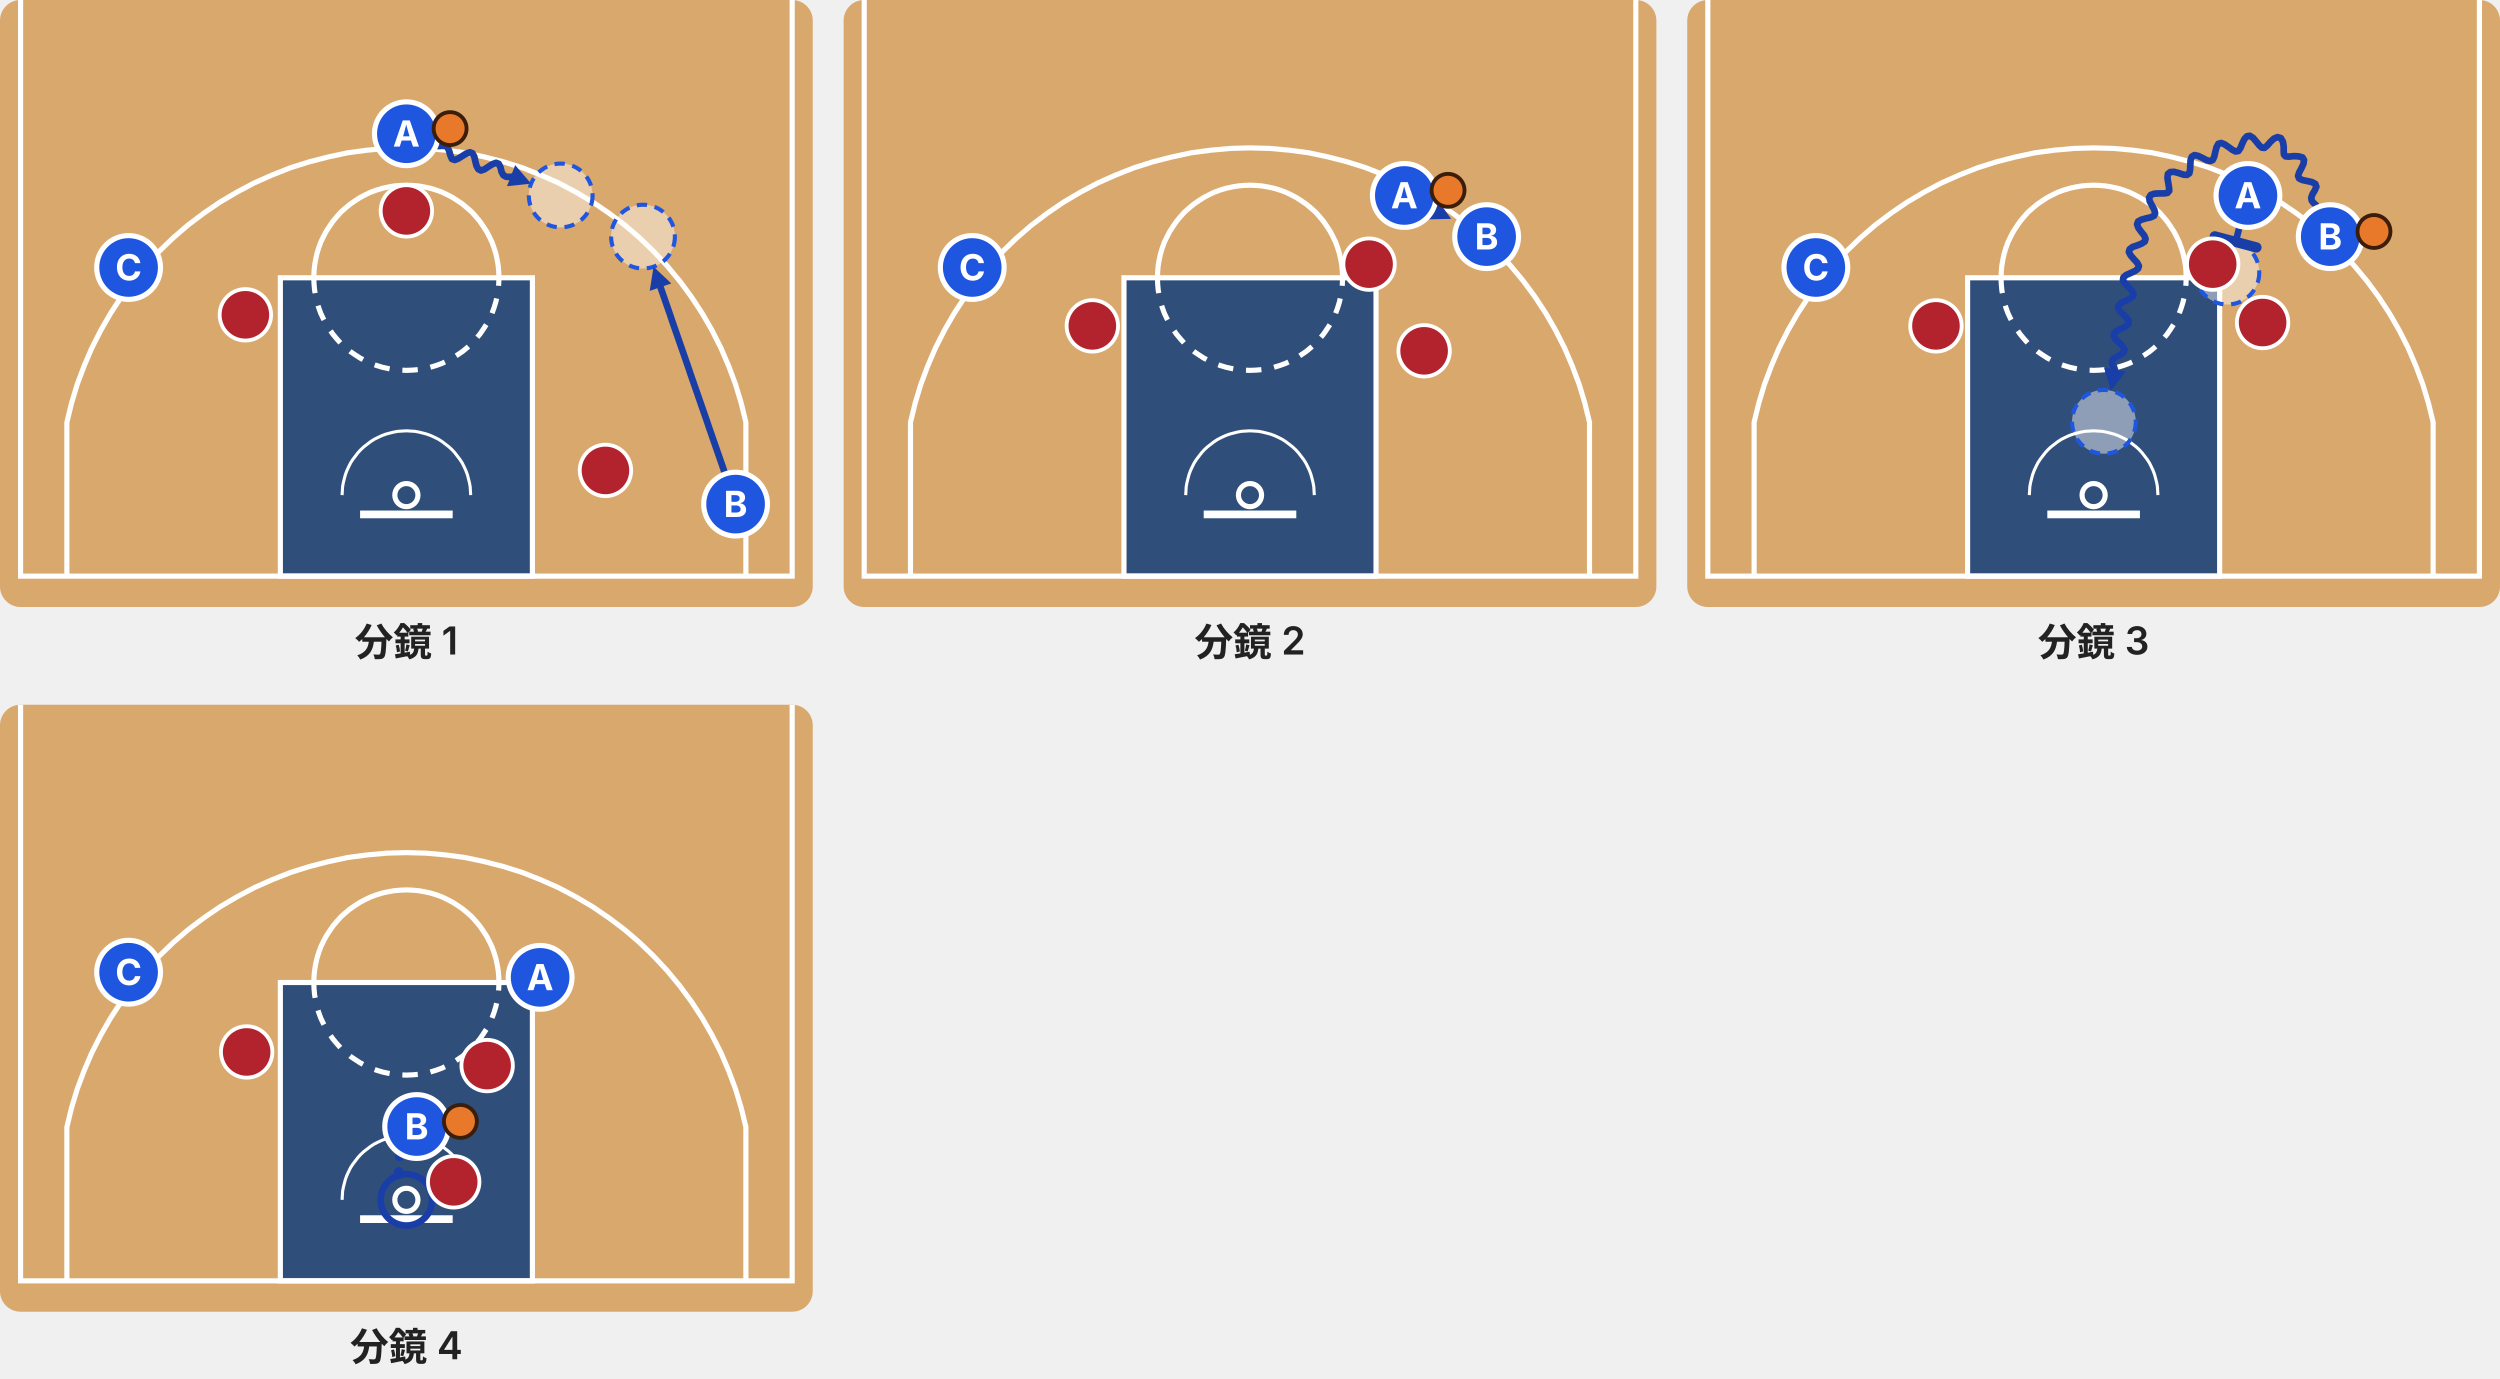
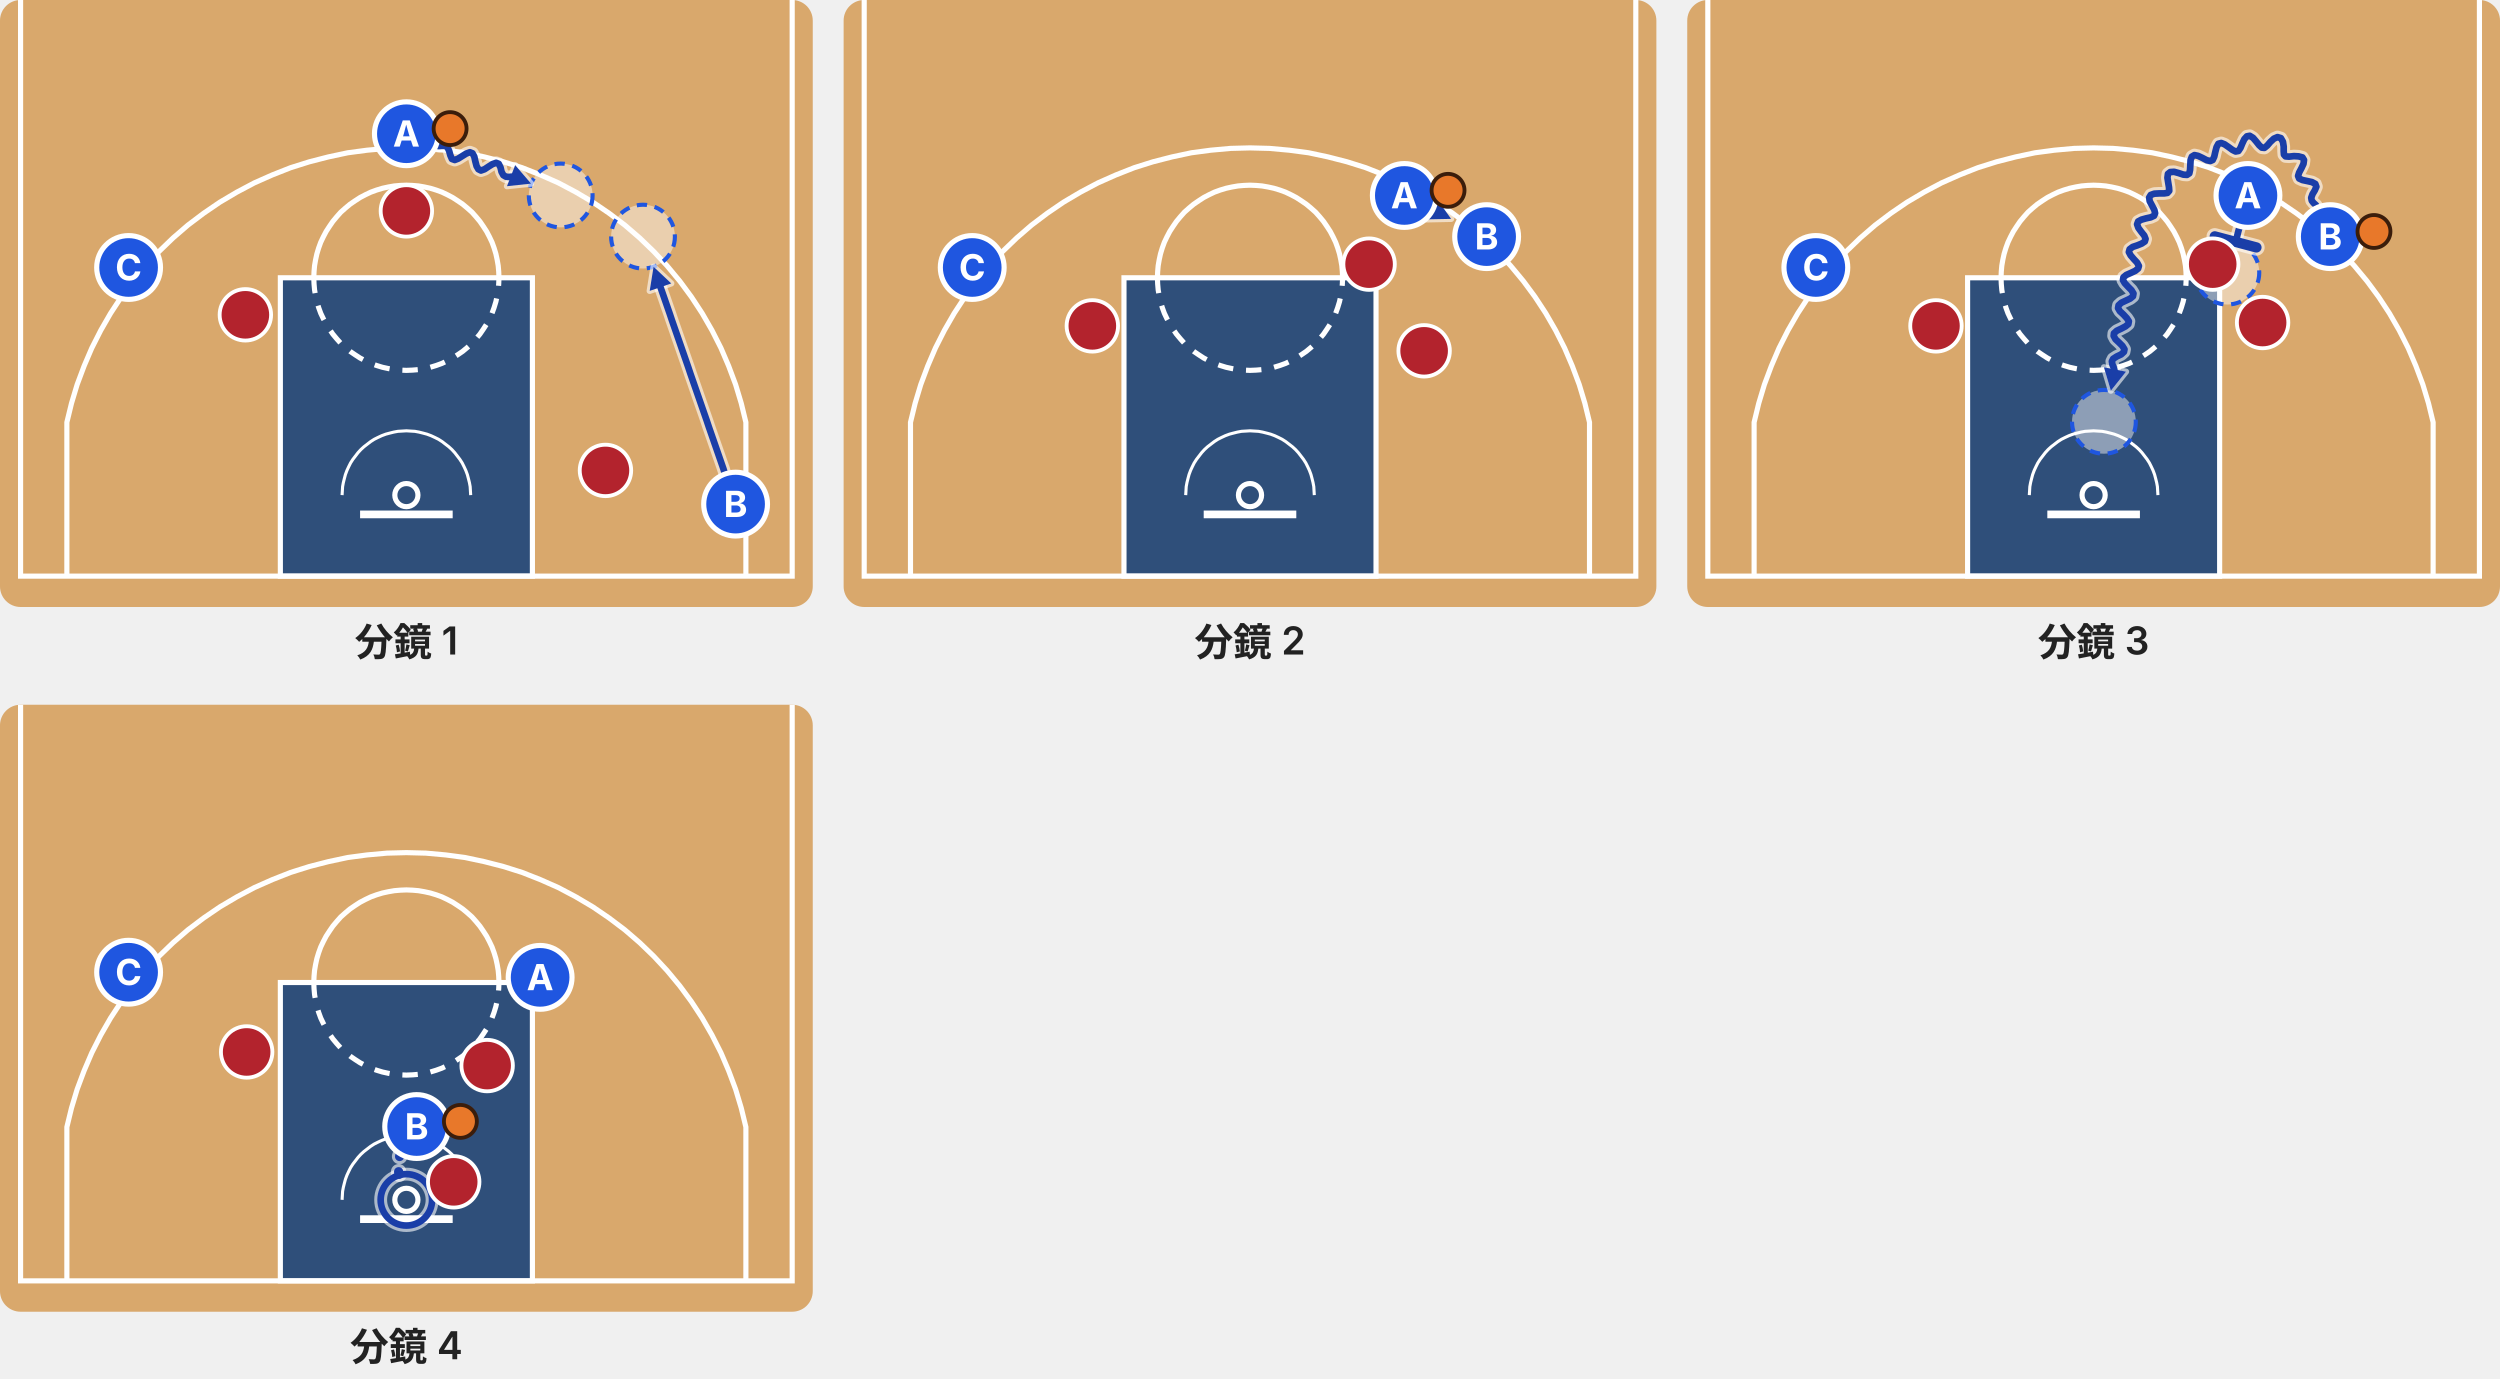
<svg xmlns="http://www.w3.org/2000/svg" viewBox="0 0 972.0 536.0" width="972.0" height="536.0" font-family="-apple-system, 'PingFang TC', 'Noto Sans TC', sans-serif">
  <g transform="translate(0,0)">
    <rect width="316.0" height="236.0" rx="8" fill="#d9a86c" />
    <rect x="109.0" y="108.0" width="98.0" height="116.0" fill="#2f4f7a" stroke="#ffffff" stroke-width="2" />
    <polyline points="8.0,0.0 8.0,224.0 308.0,224.0 308.0,0.0" fill="none" stroke="#ffffff" stroke-width="2" />
    <polyline points="194.0,108.0 193.9,105.6 193.7,103.3 193.3,101.0 192.8,98.7 192.1,96.4 191.3,94.2 190.3,92.1 189.2,90.0 187.9,88.0 186.6,86.1 185.1,84.3 183.5,82.5 181.7,80.9 179.9,79.4 178.0,78.1 176.0,76.8 173.9,75.7 171.8,74.7 169.6,73.9 167.3,73.2 165.0,72.7 162.7,72.3 160.4,72.1 158.0,72.0 155.6,72.1 153.3,72.3 151.0,72.7 148.7,73.2 146.4,73.9 144.2,74.7 142.1,75.7 140.0,76.8 138.0,78.1 136.1,79.4 134.3,80.9 132.5,82.5 130.9,84.3 129.4,86.1 128.1,88.0 126.8,90.0 125.7,92.1 124.7,94.2 123.9,96.4 123.2,98.7 122.7,101.0 122.3,103.3 122.1,105.6 122.0,108.0" fill="none" stroke="#ffffff" stroke-width="2" />
    <polyline points="122.0,108.0 122.1,110.4 122.3,112.7 122.7,115.0 123.2,117.3 123.9,119.6 124.7,121.8 125.7,123.9 126.8,126.0 128.1,128.0 129.4,129.9 130.9,131.7 132.5,133.5 134.3,135.1 136.1,136.6 138.0,137.9 140.0,139.2 142.1,140.3 144.2,141.3 146.4,142.1 148.7,142.8 151.0,143.3 153.3,143.7 155.6,143.9 158.0,144.0 160.4,143.9 162.7,143.7 165.0,143.3 167.3,142.8 169.6,142.1 171.8,141.3 173.9,140.3 176.0,139.2 178.0,137.9 179.9,136.6 181.7,135.1 183.5,133.5 185.1,131.7 186.6,129.9 187.9,128.0 189.2,126.0 190.3,123.9 191.3,121.8 192.1,119.6 192.8,117.3 193.3,115.0 193.7,112.7 193.9,110.4 194.0,108.0" fill="none" stroke="#ffffff" stroke-width="2" stroke-dasharray="6 5" />
    <polyline points="290.0,224.0 290.0,164.2 288.2,156.8 286.0,149.5 283.3,142.3 280.3,135.3 276.8,128.4 273.0,121.8 268.8,115.4 264.3,109.3 259.4,103.4 254.2,97.8 248.7,92.5 242.9,87.5 236.8,82.9 230.5,78.6 223.9,74.7 217.1,71.1 210.1,68.0 203.0,65.2 195.7,62.9 188.3,61.0 180.8,59.4 173.3,58.4 165.6,57.7 158.0,57.5 150.4,57.7 142.7,58.4 135.2,59.4 127.7,61.0 120.3,62.9 113.0,65.2 105.9,68.0 98.9,71.1 92.1,74.7 85.5,78.6 79.2,82.9 73.1,87.5 67.3,92.5 61.8,97.8 56.6,103.4 51.7,109.3 47.2,115.4 43.0,121.8 39.2,128.4 35.7,135.3 32.7,142.3 30.0,149.5 27.8,156.8 26.0,164.2 26.0,224.0" fill="none" stroke="#ffffff" stroke-width="2" />
    <polyline points="183.0,192.5 182.9,190.9 182.8,189.2 182.5,187.6 182.1,186.0 181.7,184.5 181.1,182.9 180.4,181.4 179.7,180.0 178.8,178.6 177.8,177.3 176.8,176.0 175.7,174.8 174.5,173.7 173.2,172.7 171.9,171.7 170.5,170.8 169.1,170.1 167.6,169.4 166.0,168.8 164.5,168.4 162.9,168.0 161.3,167.7 159.6,167.6 158.0,167.5 156.4,167.6 154.7,167.7 153.1,168.0 151.5,168.4 150.0,168.8 148.4,169.4 146.9,170.1 145.5,170.8 144.1,171.7 142.8,172.7 141.5,173.7 140.3,174.8 139.2,176.0 138.2,177.3 137.2,178.6 136.3,180.0 135.6,181.4 134.9,182.9 134.3,184.5 133.9,186.0 133.5,187.6 133.2,189.2 133.1,190.9 133.0,192.5" fill="none" stroke="#ffffff" stroke-width="1.2" />
    <line x1="140.0" y1="200.0" x2="176.0" y2="200.0" stroke="#ffffff" stroke-width="3" />
    <circle cx="158.0" cy="192.5" r="4.5" fill="none" stroke="#ffffff" stroke-width="2" />
    <circle cx="218.0" cy="76.0" r="12.4" fill="#ffffff" fill-opacity="0.45" stroke="#1f56e0" stroke-width="1.6" stroke-dasharray="4 3" />
    <circle cx="250.0" cy="92.0" r="12.4" fill="#ffffff" fill-opacity="0.45" stroke="#1f56e0" stroke-width="1.6" stroke-dasharray="4 3" />
+     <polyline points="169.5,56.6 170.6,56.8 171.8,56.7 173.0,56.7 174.0,57.3 174.6,58.6 175.1,60.4 175.7,61.8 176.8,62.2 178.1,61.7 179.7,60.7 181.3,59.7 182.7,59.2 183.7,59.6 184.4,60.9 184.8,62.7 185.3,64.6 186.0,65.8 187.0,66.3 188.4,65.8 189.9,64.8 191.5,63.8 192.9,63.3 193.9,63.7 194.6,65.1 195.0,66.8 195.7,68.1 196.7,68.7 197.8,68.8 199.0,68.7 200.2,68.9 200.2,68.9" fill="none" stroke="#ffffff" stroke-width="5.0" stroke-linecap="round" stroke-linejoin="round" stroke-opacity="0.6" fill-opacity="0.6" />
+     <polygon points="206.5,71.4 200.3,64.2 197.1,72.4" fill="#ffffff" stroke="#ffffff" stroke-width="2.4" stroke-linejoin="round" stroke-opacity="0.6" fill-opacity="0.6" />
    <polyline points="169.5,56.6 170.6,56.8 171.8,56.7 173.0,56.7 174.0,57.3 174.6,58.6 175.1,60.4 175.7,61.8 176.8,62.2 178.1,61.7 179.7,60.7 181.3,59.7 182.7,59.2 183.7,59.6 184.4,60.9 184.8,62.7 185.3,64.6 186.0,65.8 187.0,66.3 188.4,65.8 189.9,64.8 191.5,63.8 192.9,63.3 193.9,63.7 194.6,65.1 195.0,66.8 195.7,68.1 196.7,68.7 197.8,68.8 199.0,68.7 200.2,68.9 200.2,68.9" fill="none" stroke="#1a3ea8" stroke-width="2.6" stroke-linecap="round" stroke-linejoin="round" />
    <polygon points="206.5,71.4 200.3,64.2 197.1,72.4" fill="#1a3ea8" />
+     <polyline points="281.9,184.3 281.2,182.1 280.4,179.8 279.6,177.5 278.8,175.2 278.0,172.9 277.2,170.6 276.4,168.3 275.6,166.0 274.8,163.6 274.0,161.3 273.2,159.0 272.4,156.7 271.6,154.4 270.8,152.1 270.0,149.8 269.2,147.5 268.4,145.2 267.6,142.8 266.8,140.5 266.0,138.2 265.2,135.9 264.4,133.6 263.6,131.3 262.8,129.0 262.0,126.7 261.2,124.4 260.4,122.0 259.6,119.7 258.8,117.4 258.0,115.1 257.2,112.8 256.4,110.5 256.3,110.1" fill="none" stroke="#ffffff" stroke-width="5.0" stroke-linecap="round" stroke-linejoin="round" stroke-opacity="0.6" fill-opacity="0.6" />
+     <polygon points="254.1,103.7 252.6,113.1 261.0,110.2" fill="#ffffff" stroke="#ffffff" stroke-width="2.4" stroke-linejoin="round" stroke-opacity="0.6" fill-opacity="0.6" />
    <polyline points="281.9,184.3 281.2,182.1 280.4,179.8 279.6,177.5 278.8,175.2 278.0,172.9 277.2,170.6 276.4,168.3 275.6,166.0 274.8,163.6 274.0,161.3 273.2,159.0 272.4,156.7 271.6,154.4 270.8,152.1 270.0,149.8 269.2,147.5 268.4,145.2 267.6,142.8 266.8,140.5 266.0,138.2 265.2,135.9 264.4,133.6 263.6,131.3 262.8,129.0 262.0,126.7 261.2,124.4 260.4,122.0 259.6,119.7 258.8,117.4 258.0,115.1 257.2,112.8 256.4,110.5 256.3,110.1" fill="none" stroke="#1a3ea8" stroke-width="2.6" stroke-linecap="round" stroke-linejoin="round" />
    <polygon points="254.1,103.7 252.6,113.1 261.0,110.2" fill="#1a3ea8" />
    <circle cx="158.0" cy="82.0" r="10.0" fill="#b3232d" stroke="#fff" stroke-width="1.5" />
    <circle cx="235.4" cy="182.9" r="10.0" fill="#b3232d" stroke="#fff" stroke-width="1.5" />
    <circle cx="95.4" cy="122.4" r="10.0" fill="#b3232d" stroke="#fff" stroke-width="1.5" />
    <circle cx="158.0" cy="52.0" r="12.4" fill="#1f56e0" stroke="#fff" stroke-width="2" />
    <text x="158.0" y="57.0" font-size="14" font-weight="700" fill="#fff" text-anchor="middle">A</text>
    <circle cx="286.0" cy="196.0" r="12.4" fill="#1f56e0" stroke="#fff" stroke-width="2" />
    <text x="286.0" y="201.0" font-size="14" font-weight="700" fill="#fff" text-anchor="middle">B</text>
    <circle cx="50.0" cy="104.0" r="12.4" fill="#1f56e0" stroke="#fff" stroke-width="2" />
    <text x="50.0" y="109.0" font-size="14" font-weight="700" fill="#fff" text-anchor="middle">C</text>
    <circle cx="175.0" cy="50.0" r="6.4" fill="#e8782a" stroke="#3b1d0b" stroke-width="1.5" />
    <text x="158.0" y="255.0" font-size="15" font-weight="600" fill="#222" text-anchor="middle">分鏡 1</text>
  </g>
  <g transform="translate(328,0)">
    <rect width="316.0" height="236.0" rx="8" fill="#d9a86c" />
    <rect x="109.0" y="108.0" width="98.0" height="116.0" fill="#2f4f7a" stroke="#ffffff" stroke-width="2" />
    <polyline points="8.0,0.0 8.0,224.0 308.0,224.0 308.0,0.0" fill="none" stroke="#ffffff" stroke-width="2" />
    <polyline points="194.0,108.0 193.9,105.6 193.7,103.3 193.3,101.0 192.8,98.7 192.1,96.4 191.3,94.2 190.3,92.1 189.2,90.0 187.9,88.0 186.6,86.1 185.1,84.3 183.5,82.5 181.7,80.9 179.9,79.4 178.0,78.1 176.0,76.8 173.9,75.7 171.8,74.7 169.6,73.9 167.3,73.2 165.0,72.7 162.7,72.3 160.4,72.1 158.0,72.0 155.6,72.1 153.3,72.3 151.0,72.7 148.7,73.2 146.4,73.9 144.2,74.7 142.1,75.7 140.0,76.8 138.0,78.1 136.1,79.4 134.3,80.9 132.5,82.5 130.9,84.3 129.4,86.1 128.1,88.0 126.8,90.0 125.7,92.1 124.7,94.2 123.9,96.4 123.2,98.7 122.7,101.0 122.3,103.3 122.1,105.6 122.0,108.0" fill="none" stroke="#ffffff" stroke-width="2" />
    <polyline points="122.0,108.0 122.1,110.4 122.3,112.7 122.7,115.0 123.2,117.3 123.9,119.6 124.7,121.8 125.7,123.9 126.8,126.0 128.1,128.0 129.4,129.9 130.9,131.7 132.5,133.5 134.3,135.1 136.1,136.6 138.0,137.9 140.0,139.2 142.1,140.3 144.2,141.3 146.4,142.1 148.7,142.8 151.0,143.3 153.3,143.7 155.6,143.9 158.0,144.0 160.4,143.9 162.7,143.7 165.0,143.3 167.3,142.8 169.6,142.1 171.8,141.3 173.9,140.3 176.0,139.2 178.0,137.9 179.9,136.6 181.7,135.1 183.5,133.5 185.1,131.7 186.6,129.9 187.9,128.0 189.2,126.0 190.3,123.9 191.3,121.8 192.1,119.6 192.8,117.3 193.3,115.0 193.7,112.7 193.9,110.4 194.0,108.0" fill="none" stroke="#ffffff" stroke-width="2" stroke-dasharray="6 5" />
    <polyline points="290.0,224.0 290.0,164.2 288.2,156.8 286.0,149.5 283.3,142.3 280.3,135.3 276.8,128.4 273.0,121.8 268.8,115.4 264.3,109.3 259.4,103.4 254.2,97.8 248.7,92.5 242.9,87.5 236.8,82.9 230.5,78.6 223.9,74.7 217.1,71.1 210.1,68.0 203.0,65.2 195.7,62.9 188.3,61.0 180.8,59.4 173.3,58.4 165.6,57.7 158.0,57.5 150.4,57.7 142.7,58.4 135.2,59.4 127.7,61.0 120.3,62.9 113.0,65.2 105.9,68.0 98.9,71.1 92.1,74.7 85.5,78.6 79.2,82.9 73.1,87.5 67.3,92.5 61.8,97.8 56.6,103.4 51.7,109.3 47.2,115.4 43.0,121.8 39.2,128.4 35.7,135.3 32.7,142.3 30.0,149.5 27.8,156.8 26.0,164.2 26.0,224.0" fill="none" stroke="#ffffff" stroke-width="2" />
    <polyline points="183.0,192.5 182.9,190.9 182.8,189.2 182.5,187.6 182.1,186.0 181.7,184.5 181.1,182.9 180.4,181.4 179.7,180.0 178.8,178.6 177.8,177.3 176.8,176.0 175.7,174.8 174.5,173.7 173.2,172.7 171.9,171.7 170.5,170.8 169.1,170.1 167.6,169.4 166.0,168.8 164.5,168.4 162.9,168.0 161.3,167.7 159.6,167.6 158.0,167.5 156.4,167.6 154.7,167.7 153.1,168.0 151.5,168.4 150.0,168.8 148.4,169.4 146.9,170.1 145.5,170.8 144.1,171.7 142.8,172.7 141.5,173.7 140.3,174.8 139.2,176.0 138.2,177.3 137.2,178.6 136.3,180.0 135.6,181.4 134.9,182.9 134.3,184.5 133.9,186.0 133.5,187.6 133.2,189.2 133.1,190.9 133.0,192.5" fill="none" stroke="#ffffff" stroke-width="1.2" />
    <line x1="140.0" y1="200.0" x2="176.0" y2="200.0" stroke="#ffffff" stroke-width="3" />
    <circle cx="158.0" cy="192.5" r="4.5" fill="none" stroke="#ffffff" stroke-width="2" />
+     <polyline points="229.1,81.5 230.1,82.1" fill="none" stroke="#ffffff" stroke-width="5.0" stroke-linecap="round" stroke-linejoin="round" stroke-opacity="0.6" fill-opacity="0.6" stroke-dasharray="7 6" />
+     <polygon points="236.2,85.1 230.7,77.4 226.7,85.3" fill="#ffffff" stroke="#ffffff" stroke-width="2.4" stroke-linejoin="round" stroke-opacity="0.6" fill-opacity="0.6" />
    <polyline points="229.1,81.5 230.1,82.1" fill="none" stroke="#1a3ea8" stroke-width="2.6" stroke-linecap="round" stroke-linejoin="round" stroke-dasharray="7 6" />
    <polygon points="236.2,85.1 230.7,77.4 226.7,85.3" fill="#1a3ea8" />
    <circle cx="204.3" cy="102.7" r="10.0" fill="#b3232d" stroke="#fff" stroke-width="1.5" />
    <circle cx="225.7" cy="136.4" r="10.0" fill="#b3232d" stroke="#fff" stroke-width="1.5" />
    <circle cx="96.7" cy="126.7" r="10.0" fill="#b3232d" stroke="#fff" stroke-width="1.5" />
    <circle cx="218.0" cy="76.0" r="12.4" fill="#1f56e0" stroke="#fff" stroke-width="2" />
    <text x="218.0" y="81.0" font-size="14" font-weight="700" fill="#fff" text-anchor="middle">A</text>
    <circle cx="250.0" cy="92.0" r="12.4" fill="#1f56e0" stroke="#fff" stroke-width="2" />
    <text x="250.0" y="97.0" font-size="14" font-weight="700" fill="#fff" text-anchor="middle">B</text>
    <circle cx="50.0" cy="104.0" r="12.4" fill="#1f56e0" stroke="#fff" stroke-width="2" />
    <text x="50.0" y="109.0" font-size="14" font-weight="700" fill="#fff" text-anchor="middle">C</text>
    <circle cx="235.0" cy="74.0" r="6.4" fill="#e8782a" stroke="#3b1d0b" stroke-width="1.5" />
    <text x="158.0" y="255.0" font-size="15" font-weight="600" fill="#222" text-anchor="middle">分鏡 2</text>
  </g>
  <g transform="translate(656,0)">
    <rect width="316.0" height="236.0" rx="8" fill="#d9a86c" />
    <rect x="109.0" y="108.0" width="98.0" height="116.0" fill="#2f4f7a" stroke="#ffffff" stroke-width="2" />
    <polyline points="8.0,0.0 8.0,224.0 308.0,224.0 308.0,0.0" fill="none" stroke="#ffffff" stroke-width="2" />
    <polyline points="194.0,108.0 193.9,105.6 193.7,103.3 193.3,101.0 192.8,98.7 192.1,96.4 191.3,94.2 190.3,92.1 189.2,90.0 187.9,88.0 186.6,86.1 185.1,84.3 183.5,82.5 181.7,80.9 179.9,79.4 178.0,78.1 176.0,76.8 173.9,75.7 171.8,74.7 169.6,73.9 167.3,73.2 165.0,72.7 162.7,72.3 160.4,72.1 158.0,72.0 155.6,72.1 153.3,72.3 151.0,72.7 148.7,73.2 146.4,73.9 144.2,74.7 142.1,75.7 140.0,76.8 138.0,78.1 136.1,79.4 134.3,80.9 132.5,82.5 130.9,84.3 129.4,86.1 128.1,88.0 126.8,90.0 125.7,92.1 124.7,94.2 123.9,96.4 123.2,98.7 122.7,101.0 122.3,103.3 122.1,105.6 122.0,108.0" fill="none" stroke="#ffffff" stroke-width="2" />
    <polyline points="122.0,108.0 122.1,110.4 122.3,112.7 122.7,115.0 123.2,117.3 123.9,119.6 124.7,121.8 125.7,123.9 126.8,126.0 128.1,128.0 129.4,129.9 130.9,131.7 132.5,133.5 134.3,135.1 136.1,136.6 138.0,137.9 140.0,139.2 142.1,140.3 144.2,141.3 146.4,142.1 148.7,142.8 151.0,143.3 153.3,143.7 155.6,143.9 158.0,144.0 160.4,143.9 162.7,143.7 165.0,143.3 167.3,142.8 169.6,142.1 171.8,141.3 173.9,140.3 176.0,139.2 178.0,137.9 179.9,136.6 181.7,135.1 183.5,133.5 185.1,131.7 186.6,129.9 187.9,128.0 189.2,126.0 190.3,123.9 191.3,121.8 192.1,119.6 192.8,117.3 193.3,115.0 193.7,112.7 193.9,110.4 194.0,108.0" fill="none" stroke="#ffffff" stroke-width="2" stroke-dasharray="6 5" />
    <polyline points="290.0,224.0 290.0,164.2 288.2,156.8 286.0,149.5 283.3,142.3 280.3,135.3 276.8,128.4 273.0,121.8 268.8,115.4 264.3,109.3 259.4,103.4 254.2,97.8 248.7,92.5 242.9,87.5 236.8,82.9 230.5,78.6 223.9,74.7 217.1,71.1 210.1,68.0 203.0,65.2 195.7,62.9 188.3,61.0 180.8,59.4 173.3,58.4 165.6,57.7 158.0,57.5 150.4,57.7 142.7,58.4 135.2,59.4 127.7,61.0 120.3,62.9 113.0,65.2 105.9,68.0 98.9,71.1 92.1,74.7 85.5,78.6 79.2,82.9 73.1,87.5 67.3,92.5 61.8,97.8 56.6,103.4 51.7,109.3 47.2,115.4 43.0,121.8 39.2,128.4 35.7,135.3 32.7,142.3 30.0,149.5 27.8,156.8 26.0,164.2 26.0,224.0" fill="none" stroke="#ffffff" stroke-width="2" />
    <polyline points="183.0,192.5 182.9,190.9 182.8,189.2 182.5,187.6 182.1,186.0 181.7,184.5 181.1,182.9 180.4,181.4 179.7,180.0 178.8,178.6 177.8,177.3 176.8,176.0 175.7,174.8 174.5,173.7 173.2,172.7 171.9,171.7 170.5,170.8 169.1,170.1 167.6,169.4 166.0,168.8 164.5,168.4 162.9,168.0 161.3,167.7 159.6,167.6 158.0,167.5 156.4,167.6 154.7,167.7 153.1,168.0 151.5,168.4 150.0,168.8 148.4,169.4 146.9,170.1 145.5,170.8 144.1,171.7 142.8,172.7 141.5,173.7 140.3,174.8 139.2,176.0 138.2,177.3 137.2,178.6 136.3,180.0 135.6,181.4 134.9,182.9 134.3,184.5 133.9,186.0 133.5,187.6 133.2,189.2 133.1,190.9 133.0,192.5" fill="none" stroke="#ffffff" stroke-width="1.2" />
    <line x1="140.0" y1="200.0" x2="176.0" y2="200.0" stroke="#ffffff" stroke-width="3" />
    <circle cx="158.0" cy="192.5" r="4.5" fill="none" stroke="#ffffff" stroke-width="2" />
    <circle cx="162.0" cy="164.0" r="12.4" fill="#ffffff" fill-opacity="0.45" stroke="#1f56e0" stroke-width="1.6" stroke-dasharray="4 3" />
    <circle cx="210.0" cy="106.0" r="12.4" fill="#ffffff" fill-opacity="0.45" stroke="#1f56e0" stroke-width="1.6" stroke-dasharray="4 3" />
+     <polyline points="245.0,80.7 244.4,79.7 243.5,78.9 242.8,78.0 242.6,76.9 243.1,75.5 244.0,74.0 244.6,72.6 244.2,71.5 242.9,70.8 241.1,70.4 239.2,70.0 237.9,69.4 237.5,68.4 237.9,67.1 238.8,65.4 239.6,63.7 239.8,62.2 239.2,61.2 237.7,60.8 235.9,60.7 234.0,60.9 232.6,60.8 232.0,60.1 231.9,58.8 231.9,57.0 231.6,55.1 230.8,53.7 229.5,53.3 228.1,53.9 226.7,55.2 225.5,56.6 224.4,57.5 223.4,57.4 222.4,56.5 221.2,55.0 220.0,53.6 218.7,52.8 217.6,53.0 216.6,54.1 215.8,55.8 215.1,57.5 214.3,58.7 213.2,58.9 212.0,58.3 210.5,57.2 208.9,56.1 207.6,55.6 206.5,55.9 205.8,57.2 205.3,59.1 204.9,60.9 204.3,62.2 203.4,62.6 202.0,62.3 200.3,61.4 198.6,60.6 197.2,60.3 196.2,60.9 195.7,62.2 195.6,64.1 195.5,66.0 195.2,67.4 194.3,68.0 192.9,67.9 191.1,67.3 189.3,66.8 187.8,66.9 186.9,67.6 186.7,69.1 187.0,71.0 187.3,72.8 187.4,74.2 186.7,75.0 185.4,75.2 183.5,75.2 181.6,75.3 180.2,75.8 179.6,76.8 179.8,78.2 180.7,79.9 181.6,81.6 181.9,82.9 181.5,83.9 180.2,84.5 178.4,84.9 176.6,85.4 175.3,86.1 174.9,87.2 175.4,88.6 176.5,90.1 177.7,91.6 178.2,92.9 177.9,93.9 176.7,94.7 175.0,95.4 173.2,96.0 172.0,96.9 171.7,98.0 172.4,99.3 173.6,100.7 174.9,102.1 175.6,103.4 175.3,104.4 174.2,105.3 172.5,106.1 170.7,106.9 169.6,107.8 169.4,108.9 170.1,110.1 171.4,111.5 172.7,112.8 173.5,114.1 173.3,115.2 172.2,116.1 170.5,116.9 168.8,117.7 167.7,118.7 167.5,119.8 168.2,121.0 169.6,122.3 170.9,123.7 171.7,124.9 171.5,126.0 170.4,126.9 168.7,127.8 167.0,128.6 165.9,129.6 165.8,130.6 166.5,131.9 167.9,133.2 169.2,134.5 170.0,135.8 169.8,136.8 168.7,137.8 167.0,138.6 165.6,139.5 165.1,140.5 165.3,141.7 165.8,142.9 166.1,144.1 165.9,145.1 165.9,145.2" fill="none" stroke="#ffffff" stroke-width="5.0" stroke-linecap="round" stroke-linejoin="round" stroke-opacity="0.6" fill-opacity="0.6" />
+     <polygon points="164.7,151.9 170.6,144.5 162.0,142.8" fill="#ffffff" stroke="#ffffff" stroke-width="2.4" stroke-linejoin="round" stroke-opacity="0.6" fill-opacity="0.6" />
    <polyline points="245.0,80.7 244.4,79.7 243.5,78.9 242.8,78.0 242.6,76.9 243.1,75.5 244.0,74.0 244.6,72.6 244.2,71.5 242.9,70.8 241.1,70.4 239.2,70.0 237.9,69.4 237.5,68.4 237.9,67.1 238.8,65.4 239.6,63.7 239.8,62.2 239.2,61.2 237.7,60.8 235.9,60.7 234.0,60.9 232.6,60.8 232.0,60.1 231.9,58.8 231.9,57.0 231.6,55.1 230.8,53.7 229.5,53.3 228.1,53.9 226.7,55.2 225.5,56.6 224.4,57.5 223.4,57.4 222.4,56.5 221.2,55.0 220.0,53.6 218.7,52.8 217.6,53.0 216.6,54.1 215.8,55.8 215.1,57.5 214.3,58.7 213.2,58.9 212.0,58.3 210.5,57.2 208.9,56.1 207.6,55.6 206.5,55.9 205.8,57.2 205.3,59.1 204.9,60.9 204.3,62.2 203.4,62.6 202.0,62.3 200.3,61.4 198.6,60.6 197.2,60.3 196.2,60.9 195.7,62.2 195.6,64.1 195.5,66.0 195.2,67.4 194.3,68.0 192.9,67.9 191.1,67.3 189.3,66.8 187.8,66.9 186.9,67.6 186.7,69.1 187.0,71.0 187.3,72.8 187.4,74.2 186.7,75.0 185.4,75.2 183.5,75.2 181.6,75.3 180.2,75.8 179.6,76.8 179.8,78.2 180.7,79.9 181.6,81.6 181.9,82.9 181.5,83.9 180.2,84.5 178.4,84.9 176.6,85.4 175.3,86.1 174.9,87.2 175.4,88.6 176.5,90.1 177.7,91.6 178.2,92.9 177.9,93.9 176.7,94.7 175.0,95.4 173.2,96.0 172.0,96.9 171.7,98.0 172.4,99.3 173.6,100.7 174.9,102.1 175.6,103.4 175.3,104.4 174.2,105.3 172.5,106.1 170.7,106.9 169.6,107.8 169.4,108.9 170.1,110.1 171.4,111.5 172.7,112.8 173.5,114.1 173.3,115.2 172.2,116.1 170.5,116.9 168.8,117.7 167.7,118.7 167.5,119.8 168.2,121.0 169.6,122.3 170.9,123.7 171.7,124.9 171.5,126.0 170.4,126.9 168.7,127.8 167.0,128.6 165.9,129.6 165.8,130.6 166.5,131.9 167.9,133.2 169.2,134.5 170.0,135.8 169.8,136.8 168.7,137.8 167.0,138.6 165.6,139.5 165.1,140.5 165.3,141.7 165.8,142.9 166.1,144.1 165.9,145.1 165.9,145.2" fill="none" stroke="#1a3ea8" stroke-width="2.6" stroke-linecap="round" stroke-linejoin="round" />
    <polygon points="164.7,151.9 170.6,144.5 162.0,142.8" fill="#1a3ea8" />
+     <polyline points="214.8,88.0 214.3,89.8 213.7,92.2 213.2,94.0" fill="none" stroke="#ffffff" stroke-width="5.0" stroke-linecap="round" stroke-linejoin="round" stroke-opacity="0.6" fill-opacity="0.6" />
+     <line x1="221.3" y1="96.2" x2="205.1" y2="91.9" stroke="#ffffff" stroke-width="6.4" stroke-linecap="round" stroke-opacity="0.6" fill-opacity="0.6" />
    <polyline points="214.8,88.0 214.3,89.8 213.7,92.2 213.2,94.0" fill="none" stroke="#1a3ea8" stroke-width="2.6" stroke-linecap="round" stroke-linejoin="round" />
-     <line x1="221.3" y1="96.2" x2="205.1" y2="91.9" stroke="#1a3ea8" stroke-width="4" stroke-linecap="round" />
+     <line x1="221.3" y1="96.2" x2="205.1" y2="91.9" stroke="#1a3ea8" stroke-width="4.0" stroke-linecap="round" />
    <circle cx="204.3" cy="102.7" r="10.0" fill="#b3232d" stroke="#fff" stroke-width="1.5" />
    <circle cx="223.7" cy="125.4" r="10.0" fill="#b3232d" stroke="#fff" stroke-width="1.5" />
    <circle cx="96.7" cy="126.7" r="10.0" fill="#b3232d" stroke="#fff" stroke-width="1.5" />
    <circle cx="218.0" cy="76.0" r="12.4" fill="#1f56e0" stroke="#fff" stroke-width="2" />
    <text x="218.0" y="81.0" font-size="14" font-weight="700" fill="#fff" text-anchor="middle">A</text>
    <circle cx="250.0" cy="92.0" r="12.4" fill="#1f56e0" stroke="#fff" stroke-width="2" />
    <text x="250.0" y="97.0" font-size="14" font-weight="700" fill="#fff" text-anchor="middle">B</text>
    <circle cx="50.0" cy="104.0" r="12.4" fill="#1f56e0" stroke="#fff" stroke-width="2" />
    <text x="50.0" y="109.0" font-size="14" font-weight="700" fill="#fff" text-anchor="middle">C</text>
    <circle cx="267.0" cy="90.0" r="6.4" fill="#e8782a" stroke="#3b1d0b" stroke-width="1.5" />
    <text x="158.0" y="255.0" font-size="15" font-weight="600" fill="#222" text-anchor="middle">分鏡 3</text>
  </g>
  <g transform="translate(0,274)">
    <rect width="316.0" height="236.0" rx="8" fill="#d9a86c" />
    <rect x="109.0" y="108.0" width="98.0" height="116.0" fill="#2f4f7a" stroke="#ffffff" stroke-width="2" />
    <polyline points="8.0,0.0 8.0,224.0 308.0,224.0 308.0,0.0" fill="none" stroke="#ffffff" stroke-width="2" />
    <polyline points="194.0,108.0 193.9,105.6 193.7,103.3 193.3,101.0 192.8,98.7 192.1,96.4 191.3,94.2 190.3,92.1 189.2,90.0 187.9,88.0 186.6,86.1 185.1,84.3 183.5,82.5 181.7,80.9 179.9,79.4 178.0,78.1 176.0,76.8 173.9,75.7 171.8,74.7 169.6,73.9 167.3,73.2 165.0,72.7 162.7,72.3 160.4,72.1 158.0,72.0 155.6,72.1 153.3,72.3 151.0,72.7 148.7,73.2 146.4,73.9 144.2,74.7 142.1,75.7 140.0,76.8 138.0,78.1 136.1,79.4 134.3,80.9 132.5,82.5 130.9,84.3 129.4,86.1 128.1,88.0 126.8,90.0 125.7,92.1 124.7,94.2 123.9,96.4 123.2,98.7 122.7,101.0 122.3,103.3 122.1,105.6 122.0,108.0" fill="none" stroke="#ffffff" stroke-width="2" />
    <polyline points="122.0,108.0 122.1,110.4 122.3,112.7 122.7,115.0 123.2,117.3 123.9,119.6 124.7,121.8 125.7,123.9 126.8,126.0 128.1,128.0 129.4,129.9 130.9,131.7 132.5,133.5 134.3,135.1 136.1,136.6 138.0,137.9 140.0,139.2 142.1,140.3 144.2,141.3 146.4,142.1 148.7,142.8 151.0,143.3 153.3,143.7 155.6,143.9 158.0,144.0 160.4,143.9 162.7,143.7 165.0,143.3 167.3,142.8 169.6,142.1 171.8,141.3 173.9,140.3 176.0,139.2 178.0,137.9 179.9,136.6 181.7,135.1 183.5,133.5 185.1,131.7 186.6,129.9 187.9,128.0 189.2,126.0 190.3,123.9 191.3,121.8 192.1,119.6 192.8,117.3 193.3,115.0 193.7,112.7 193.9,110.4 194.0,108.0" fill="none" stroke="#ffffff" stroke-width="2" stroke-dasharray="6 5" />
    <polyline points="290.0,224.0 290.0,164.2 288.2,156.8 286.0,149.5 283.3,142.3 280.3,135.3 276.8,128.4 273.0,121.8 268.8,115.4 264.3,109.3 259.4,103.4 254.2,97.8 248.7,92.5 242.9,87.5 236.8,82.9 230.5,78.6 223.9,74.7 217.1,71.1 210.1,68.0 203.0,65.2 195.7,62.9 188.3,61.0 180.8,59.4 173.3,58.4 165.6,57.7 158.0,57.5 150.4,57.7 142.7,58.4 135.2,59.4 127.7,61.0 120.3,62.9 113.0,65.2 105.9,68.0 98.9,71.1 92.1,74.7 85.5,78.6 79.2,82.9 73.1,87.5 67.3,92.5 61.8,97.8 56.6,103.4 51.7,109.3 47.2,115.4 43.0,121.8 39.2,128.4 35.7,135.3 32.7,142.3 30.0,149.5 27.8,156.8 26.0,164.2 26.0,224.0" fill="none" stroke="#ffffff" stroke-width="2" />
    <polyline points="183.0,192.5 182.9,190.9 182.8,189.2 182.5,187.6 182.1,186.0 181.7,184.5 181.1,182.9 180.4,181.4 179.7,180.0 178.8,178.6 177.8,177.3 176.8,176.0 175.7,174.8 174.5,173.7 173.2,172.7 171.9,171.7 170.5,170.8 169.1,170.1 167.6,169.4 166.0,168.8 164.5,168.4 162.9,168.0 161.3,167.7 159.6,167.6 158.0,167.5 156.4,167.6 154.7,167.7 153.1,168.0 151.5,168.4 150.0,168.8 148.4,169.4 146.9,170.1 145.5,170.8 144.1,171.7 142.8,172.7 141.5,173.7 140.3,174.8 139.2,176.0 138.2,177.3 137.2,178.6 136.3,180.0 135.6,181.4 134.9,182.9 134.3,184.5 133.9,186.0 133.5,187.6 133.2,189.2 133.1,190.9 133.0,192.5" fill="none" stroke="#ffffff" stroke-width="1.2" />
    <line x1="140.0" y1="200.0" x2="176.0" y2="200.0" stroke="#ffffff" stroke-width="3" />
    <circle cx="158.0" cy="192.5" r="4.5" fill="none" stroke="#ffffff" stroke-width="2" />
+     <polyline points="155.7,174.7 155.4,175.5 154.9,177.5 154.8,179.6 155.0,181.7 155.3,182.9" fill="none" stroke="#ffffff" stroke-width="6.0" stroke-linecap="round" stroke-linejoin="round" stroke-opacity="0.6" fill-opacity="0.6" stroke-dasharray="1 6" />
+     <circle cx="158.0" cy="192.5" r="10.0" fill="none" stroke="#ffffff" stroke-width="5.0" stroke-opacity="0.6" fill-opacity="0.6" />
    <polyline points="155.7,174.7 155.4,175.5 154.9,177.5 154.8,179.6 155.0,181.7 155.3,182.9" fill="none" stroke="#1a3ea8" stroke-width="3.6" stroke-linecap="round" stroke-linejoin="round" stroke-dasharray="1 6" />
    <circle cx="158.0" cy="192.5" r="10.0" fill="none" stroke="#1a3ea8" stroke-width="2.6" />
    <circle cx="176.4" cy="185.5" r="10.0" fill="#b3232d" stroke="#fff" stroke-width="1.5" />
    <circle cx="189.4" cy="140.3" r="10.0" fill="#b3232d" stroke="#fff" stroke-width="1.5" />
    <circle cx="95.9" cy="135.0" r="10.0" fill="#b3232d" stroke="#fff" stroke-width="1.5" />
    <circle cx="210.0" cy="106.0" r="12.4" fill="#1f56e0" stroke="#fff" stroke-width="2" />
    <text x="210.0" y="111.0" font-size="14" font-weight="700" fill="#fff" text-anchor="middle">A</text>
    <circle cx="162.0" cy="164.0" r="12.4" fill="#1f56e0" stroke="#fff" stroke-width="2" />
    <text x="162.0" y="169.0" font-size="14" font-weight="700" fill="#fff" text-anchor="middle">B</text>
    <circle cx="50.0" cy="104.0" r="12.4" fill="#1f56e0" stroke="#fff" stroke-width="2" />
    <text x="50.0" y="109.0" font-size="14" font-weight="700" fill="#fff" text-anchor="middle">C</text>
    <circle cx="179.0" cy="162.0" r="6.4" fill="#e8782a" stroke="#3b1d0b" stroke-width="1.5" />
    <text x="158.0" y="255.0" font-size="15" font-weight="600" fill="#222" text-anchor="middle">分鏡 4</text>
  </g>
</svg>
